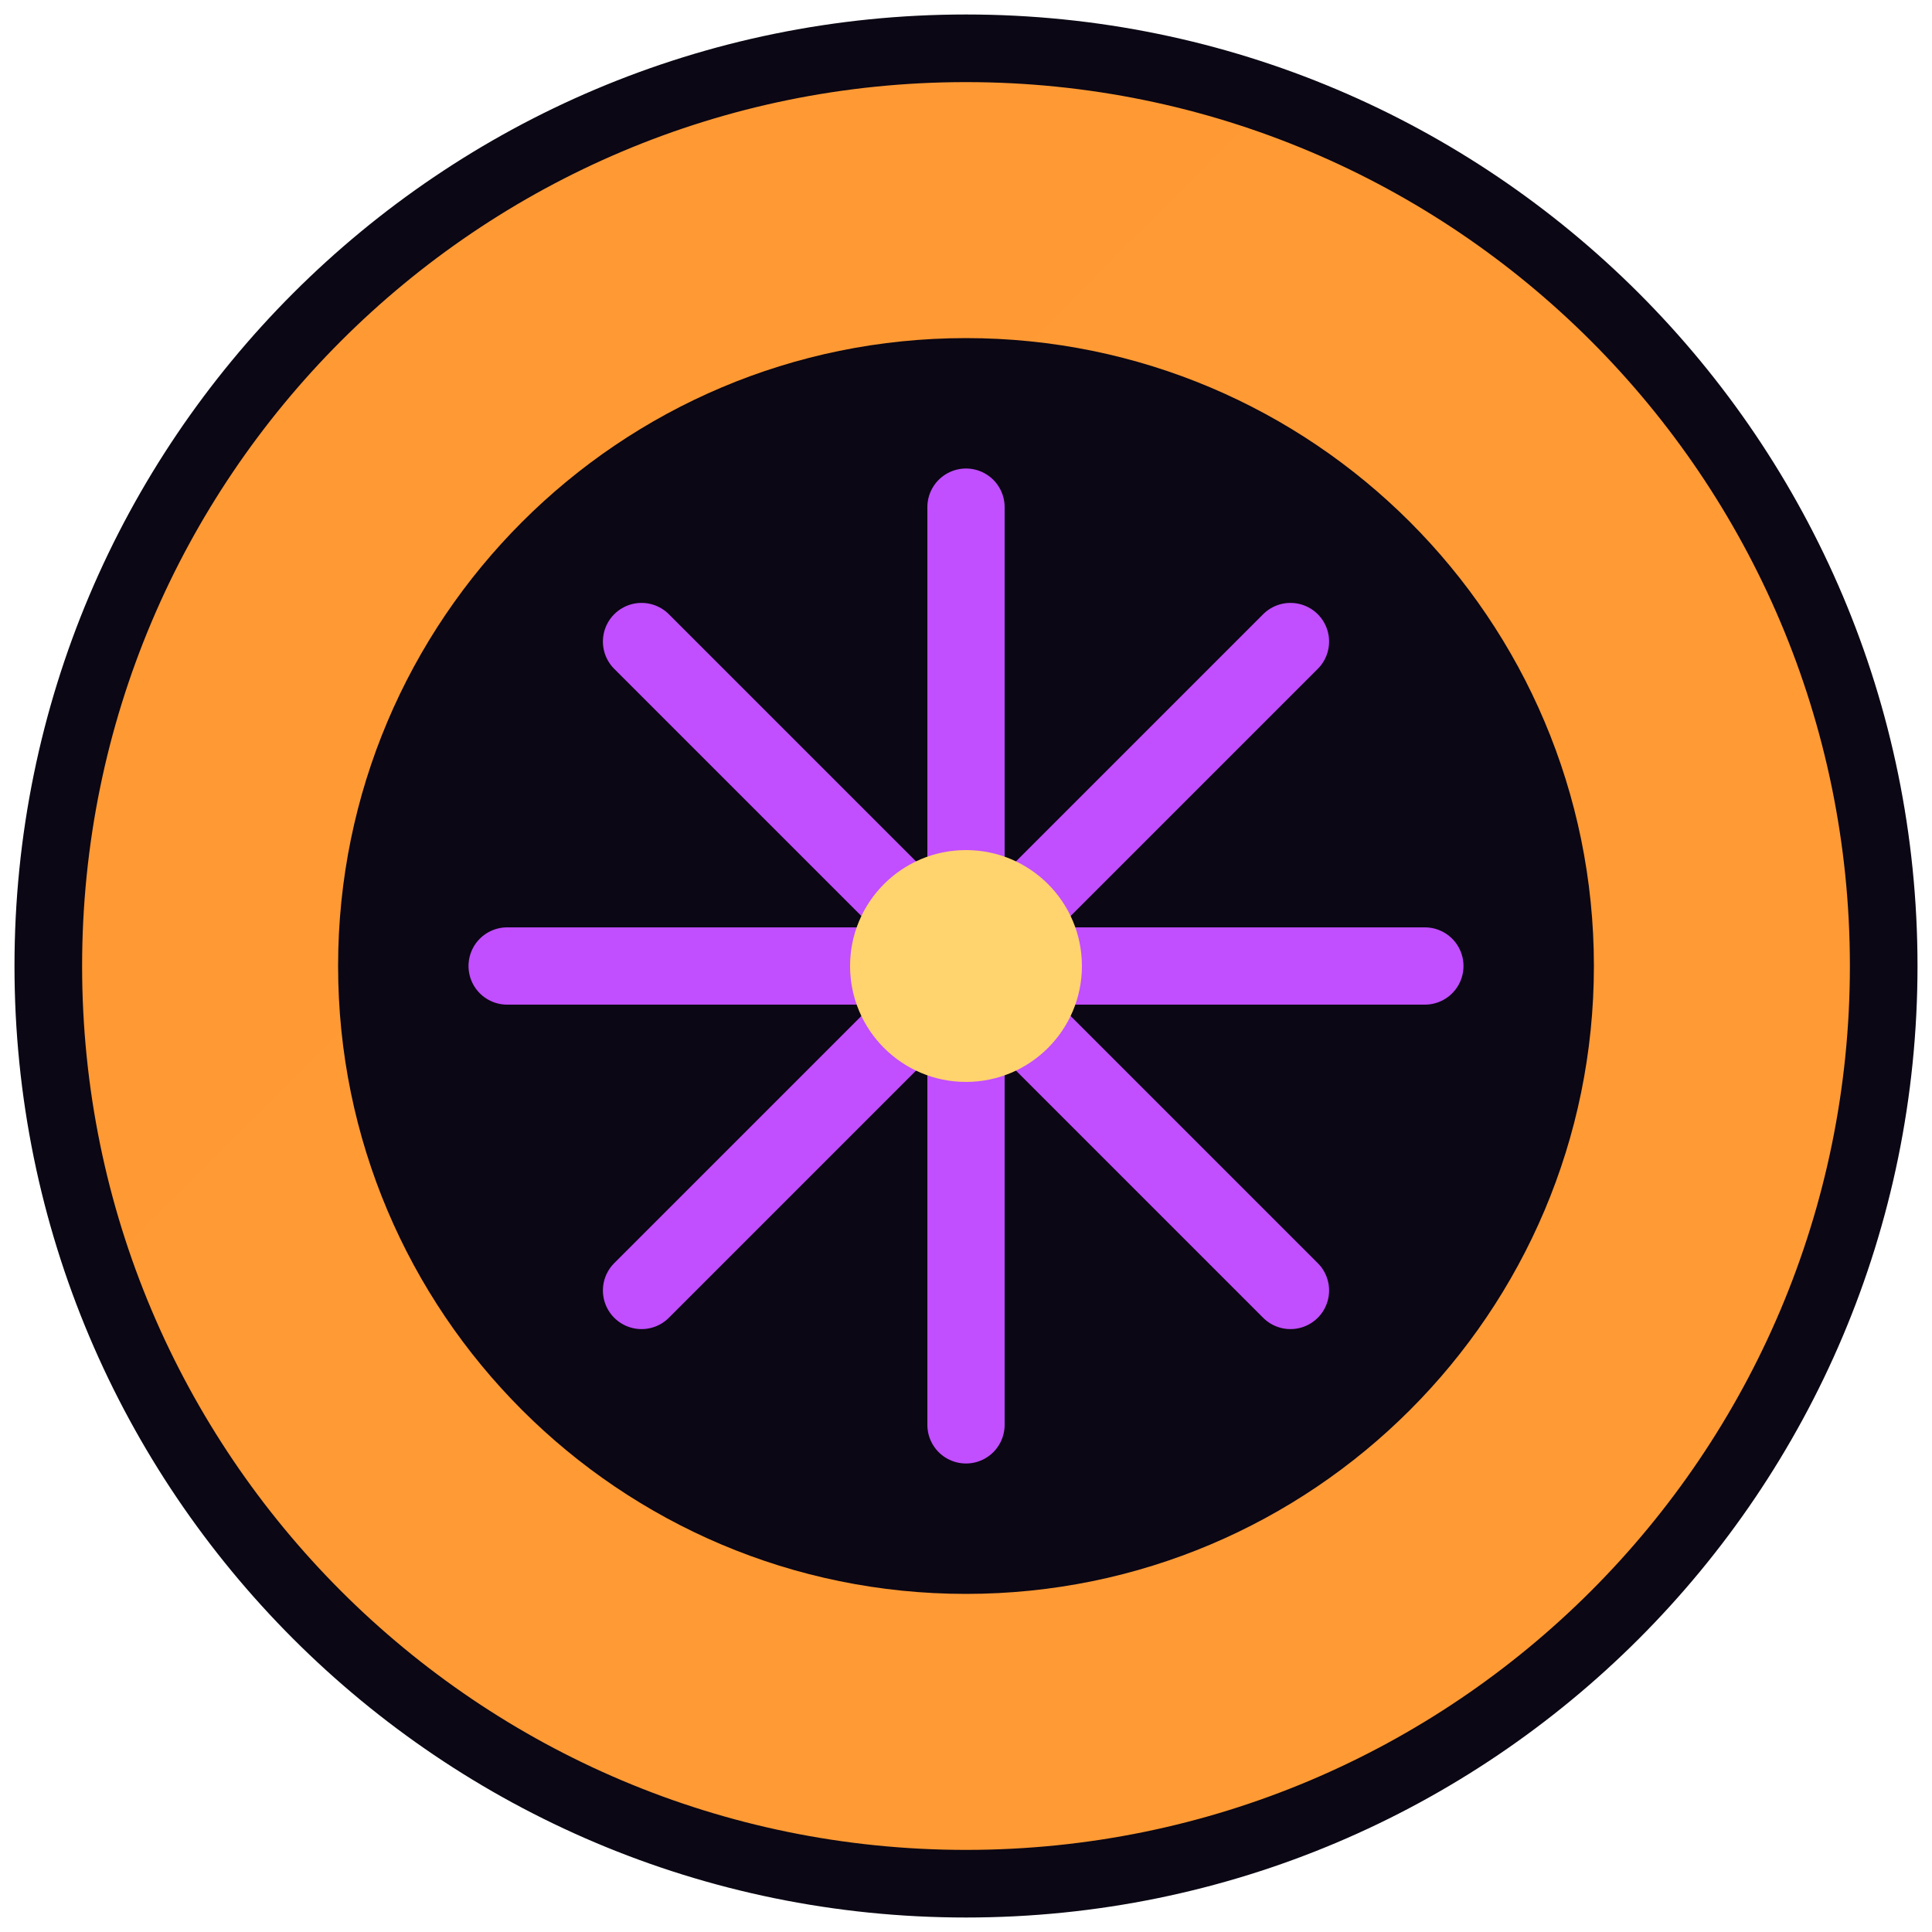
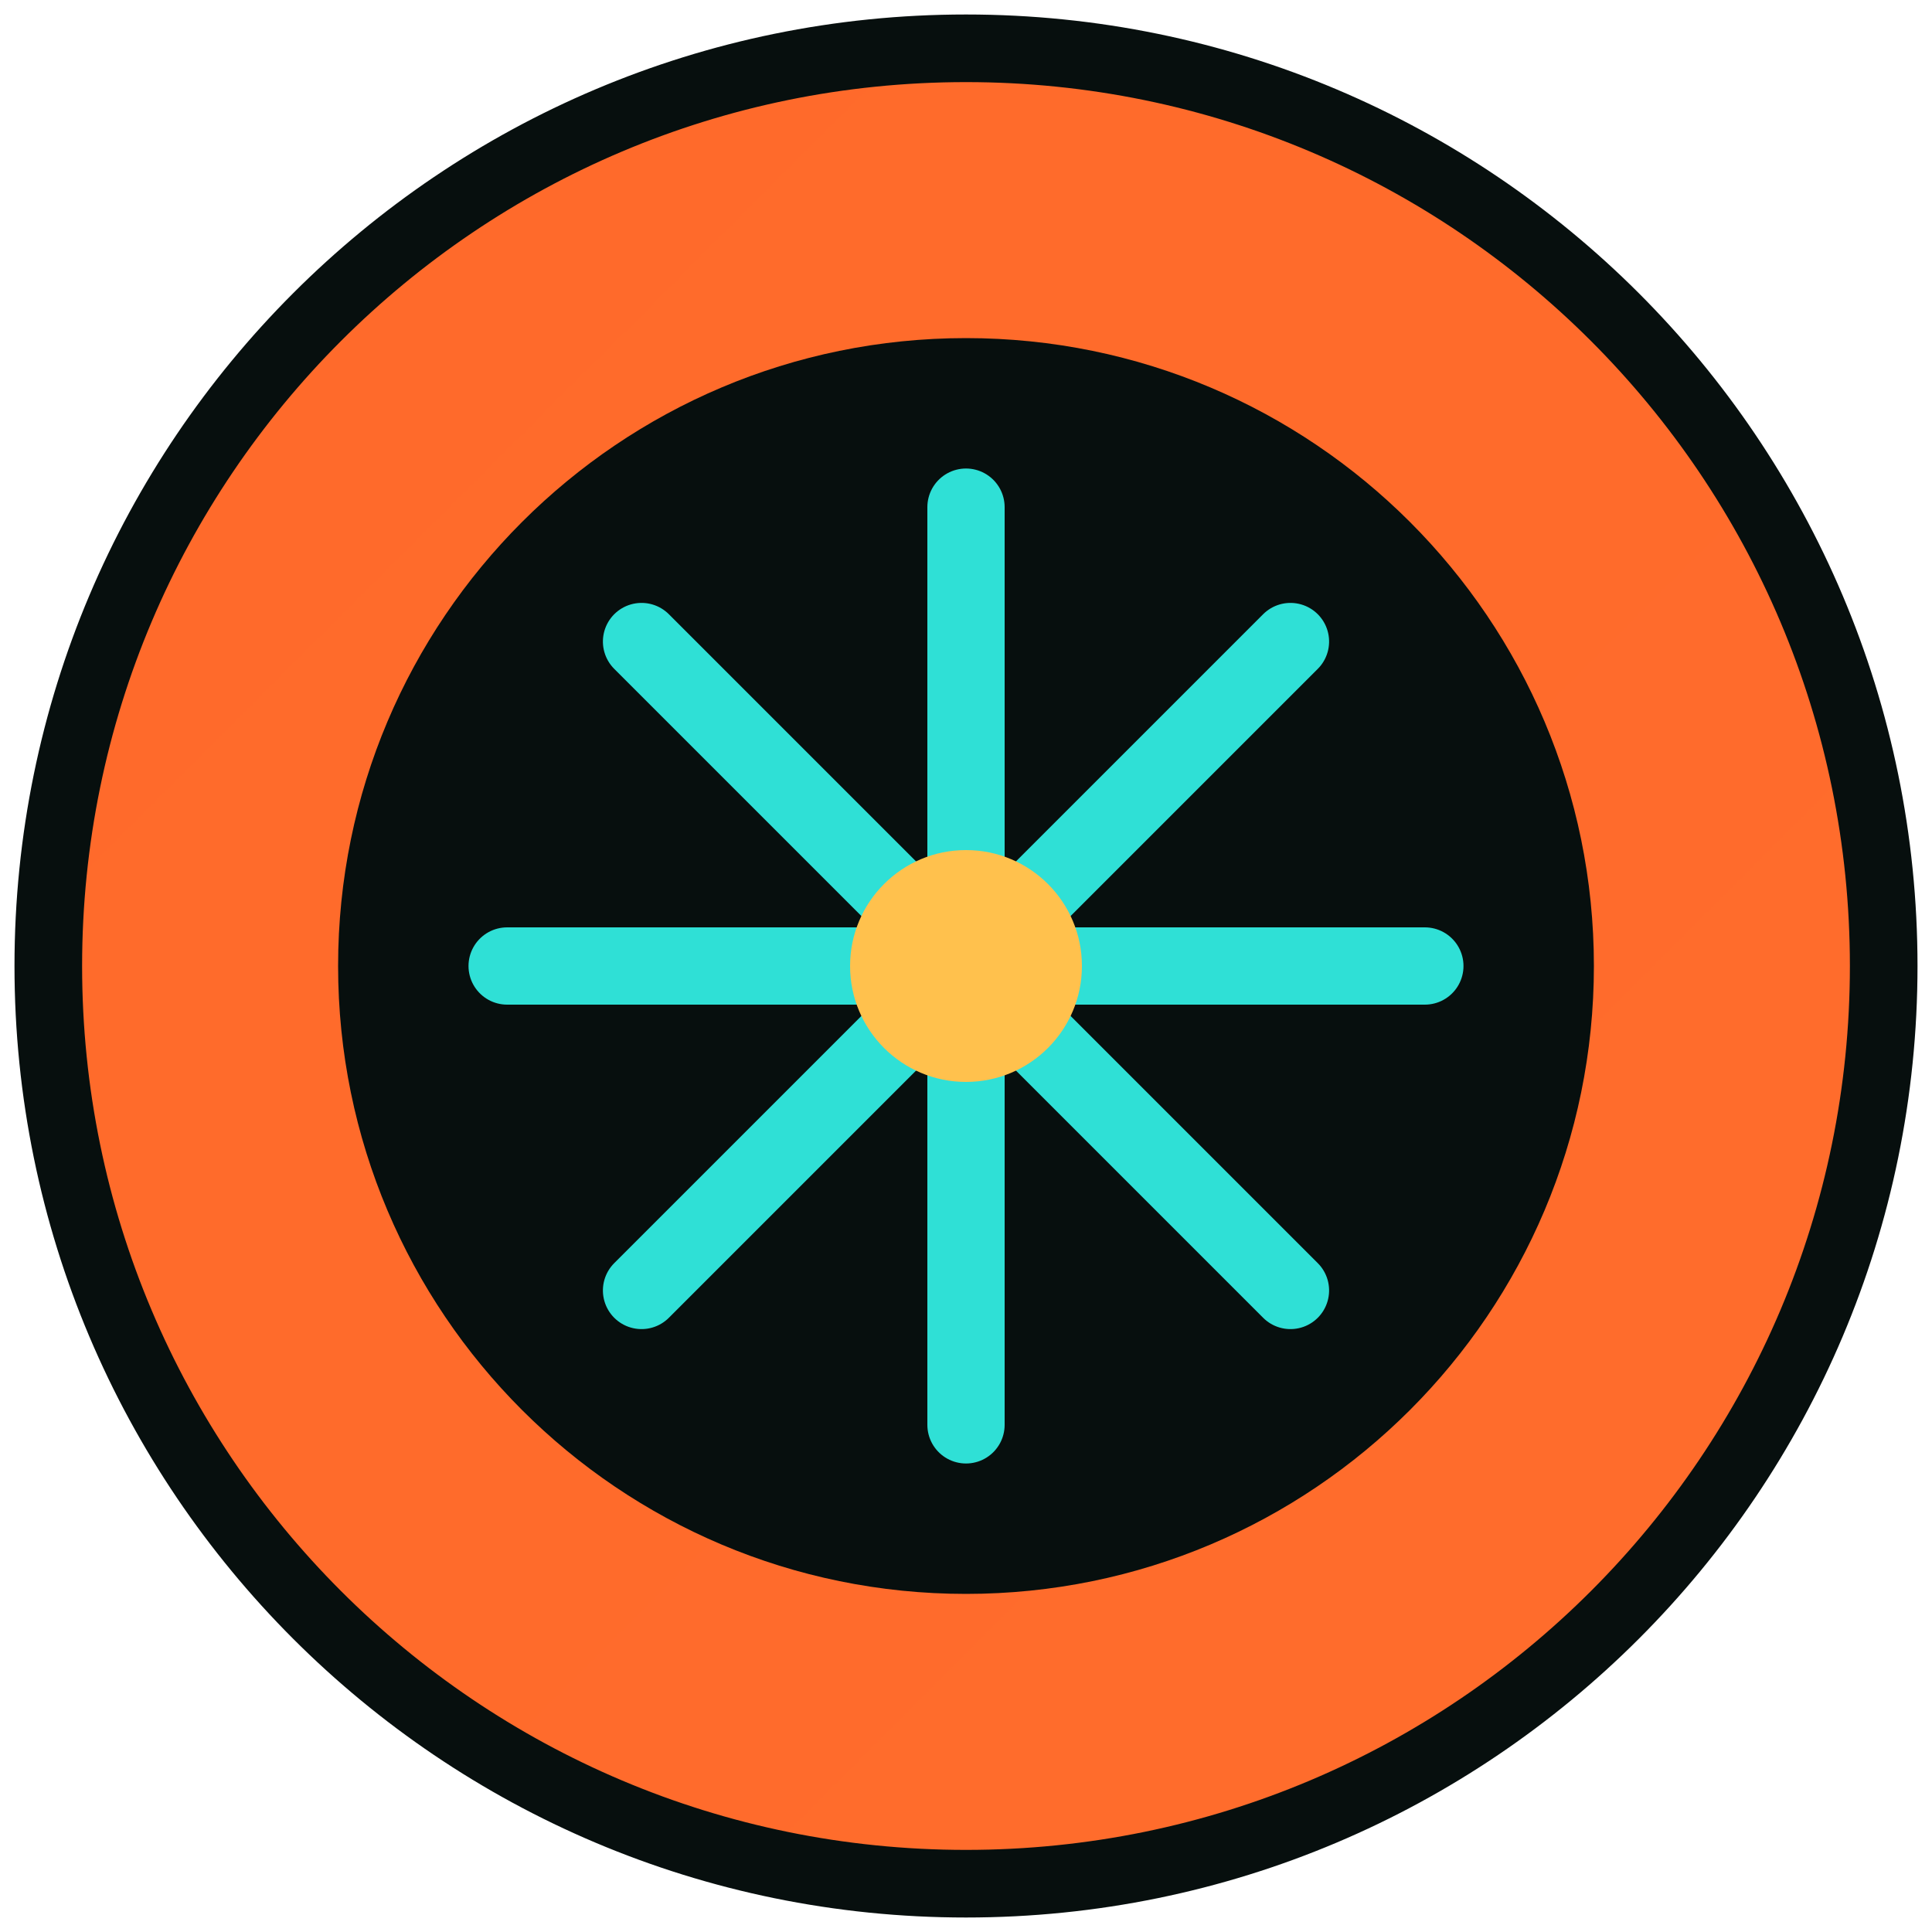
<svg xmlns="http://www.w3.org/2000/svg" viewBox="0 0 40 40">
  <defs>
    <linearGradient id="g" x1="0" y1="0" x2="40" y2="40">
-       <stop offset="0%" stop-color="#FF9933" />
-       <stop offset="100%" stop-color="#FFD36E" />
+       <stop offset="0%" stop-color="#FF6A2B" />
+       <stop offset="100%" stop-color="#FFC14D" />
    </linearGradient>
  </defs>
-   <circle cx="20" cy="20" r="19" fill="url(#g)" stroke="#0B0714" stroke-width="1.4" />
-   <circle cx="20" cy="20" r="13" fill="#0B0714" />
-   <g stroke="#C14EFF" stroke-width="1.6" stroke-linecap="round">
+   <circle cx="20" cy="20" r="19" fill="url(#g)" stroke="#070F0E" stroke-width="1.4" />
+   <circle cx="20" cy="20" r="13" fill="#070F0E" />
+   <g stroke="#2FE0D6" stroke-width="1.6" stroke-linecap="round">
    <line x1="20" y1="20" x2="20" y2="10.5" />
    <line x1="20" y1="20" x2="20" y2="10.5" transform="rotate(45 20 20)" />
    <line x1="20" y1="20" x2="20" y2="10.5" transform="rotate(90 20 20)" />
    <line x1="20" y1="20" x2="20" y2="10.5" transform="rotate(135 20 20)" />
    <line x1="20" y1="20" x2="20" y2="10.5" transform="rotate(180 20 20)" />
    <line x1="20" y1="20" x2="20" y2="10.5" transform="rotate(225 20 20)" />
    <line x1="20" y1="20" x2="20" y2="10.5" transform="rotate(270 20 20)" />
    <line x1="20" y1="20" x2="20" y2="10.5" transform="rotate(315 20 20)" />
  </g>
-   <circle cx="20" cy="20" r="2.4" fill="#FFD36E" />
+   <circle cx="20" cy="20" r="2.4" fill="#FFC14D" />
</svg>
